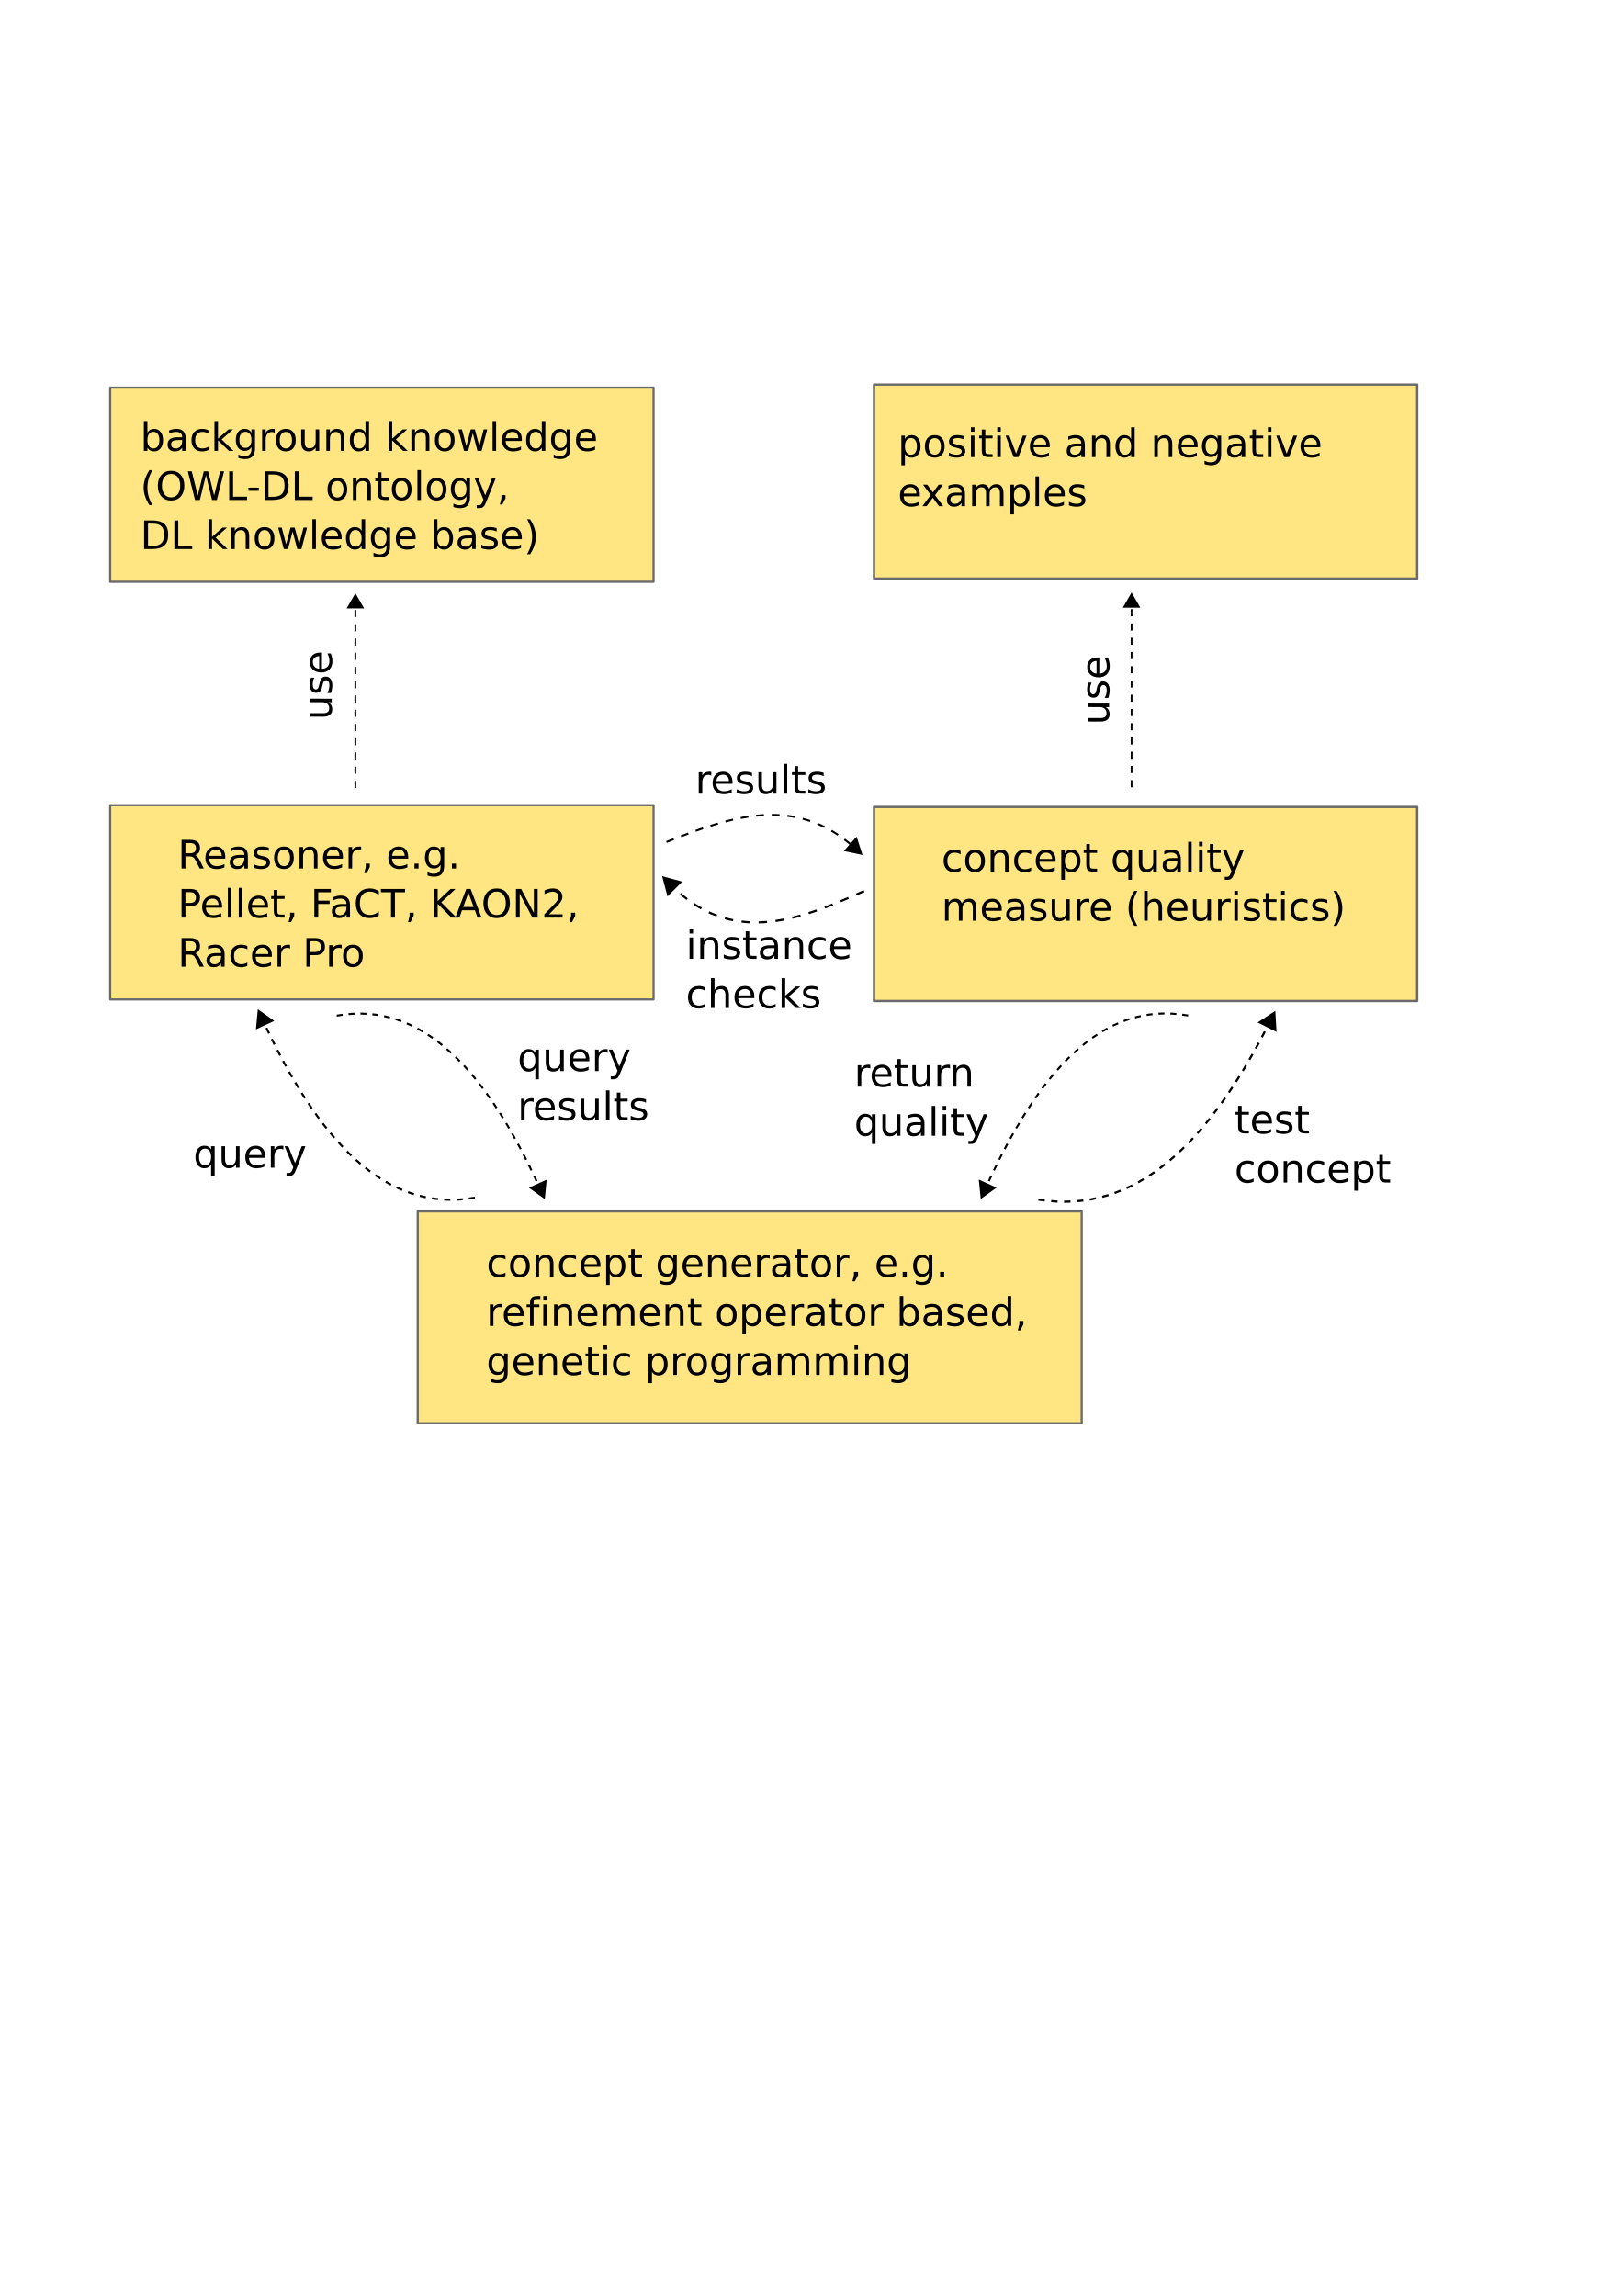
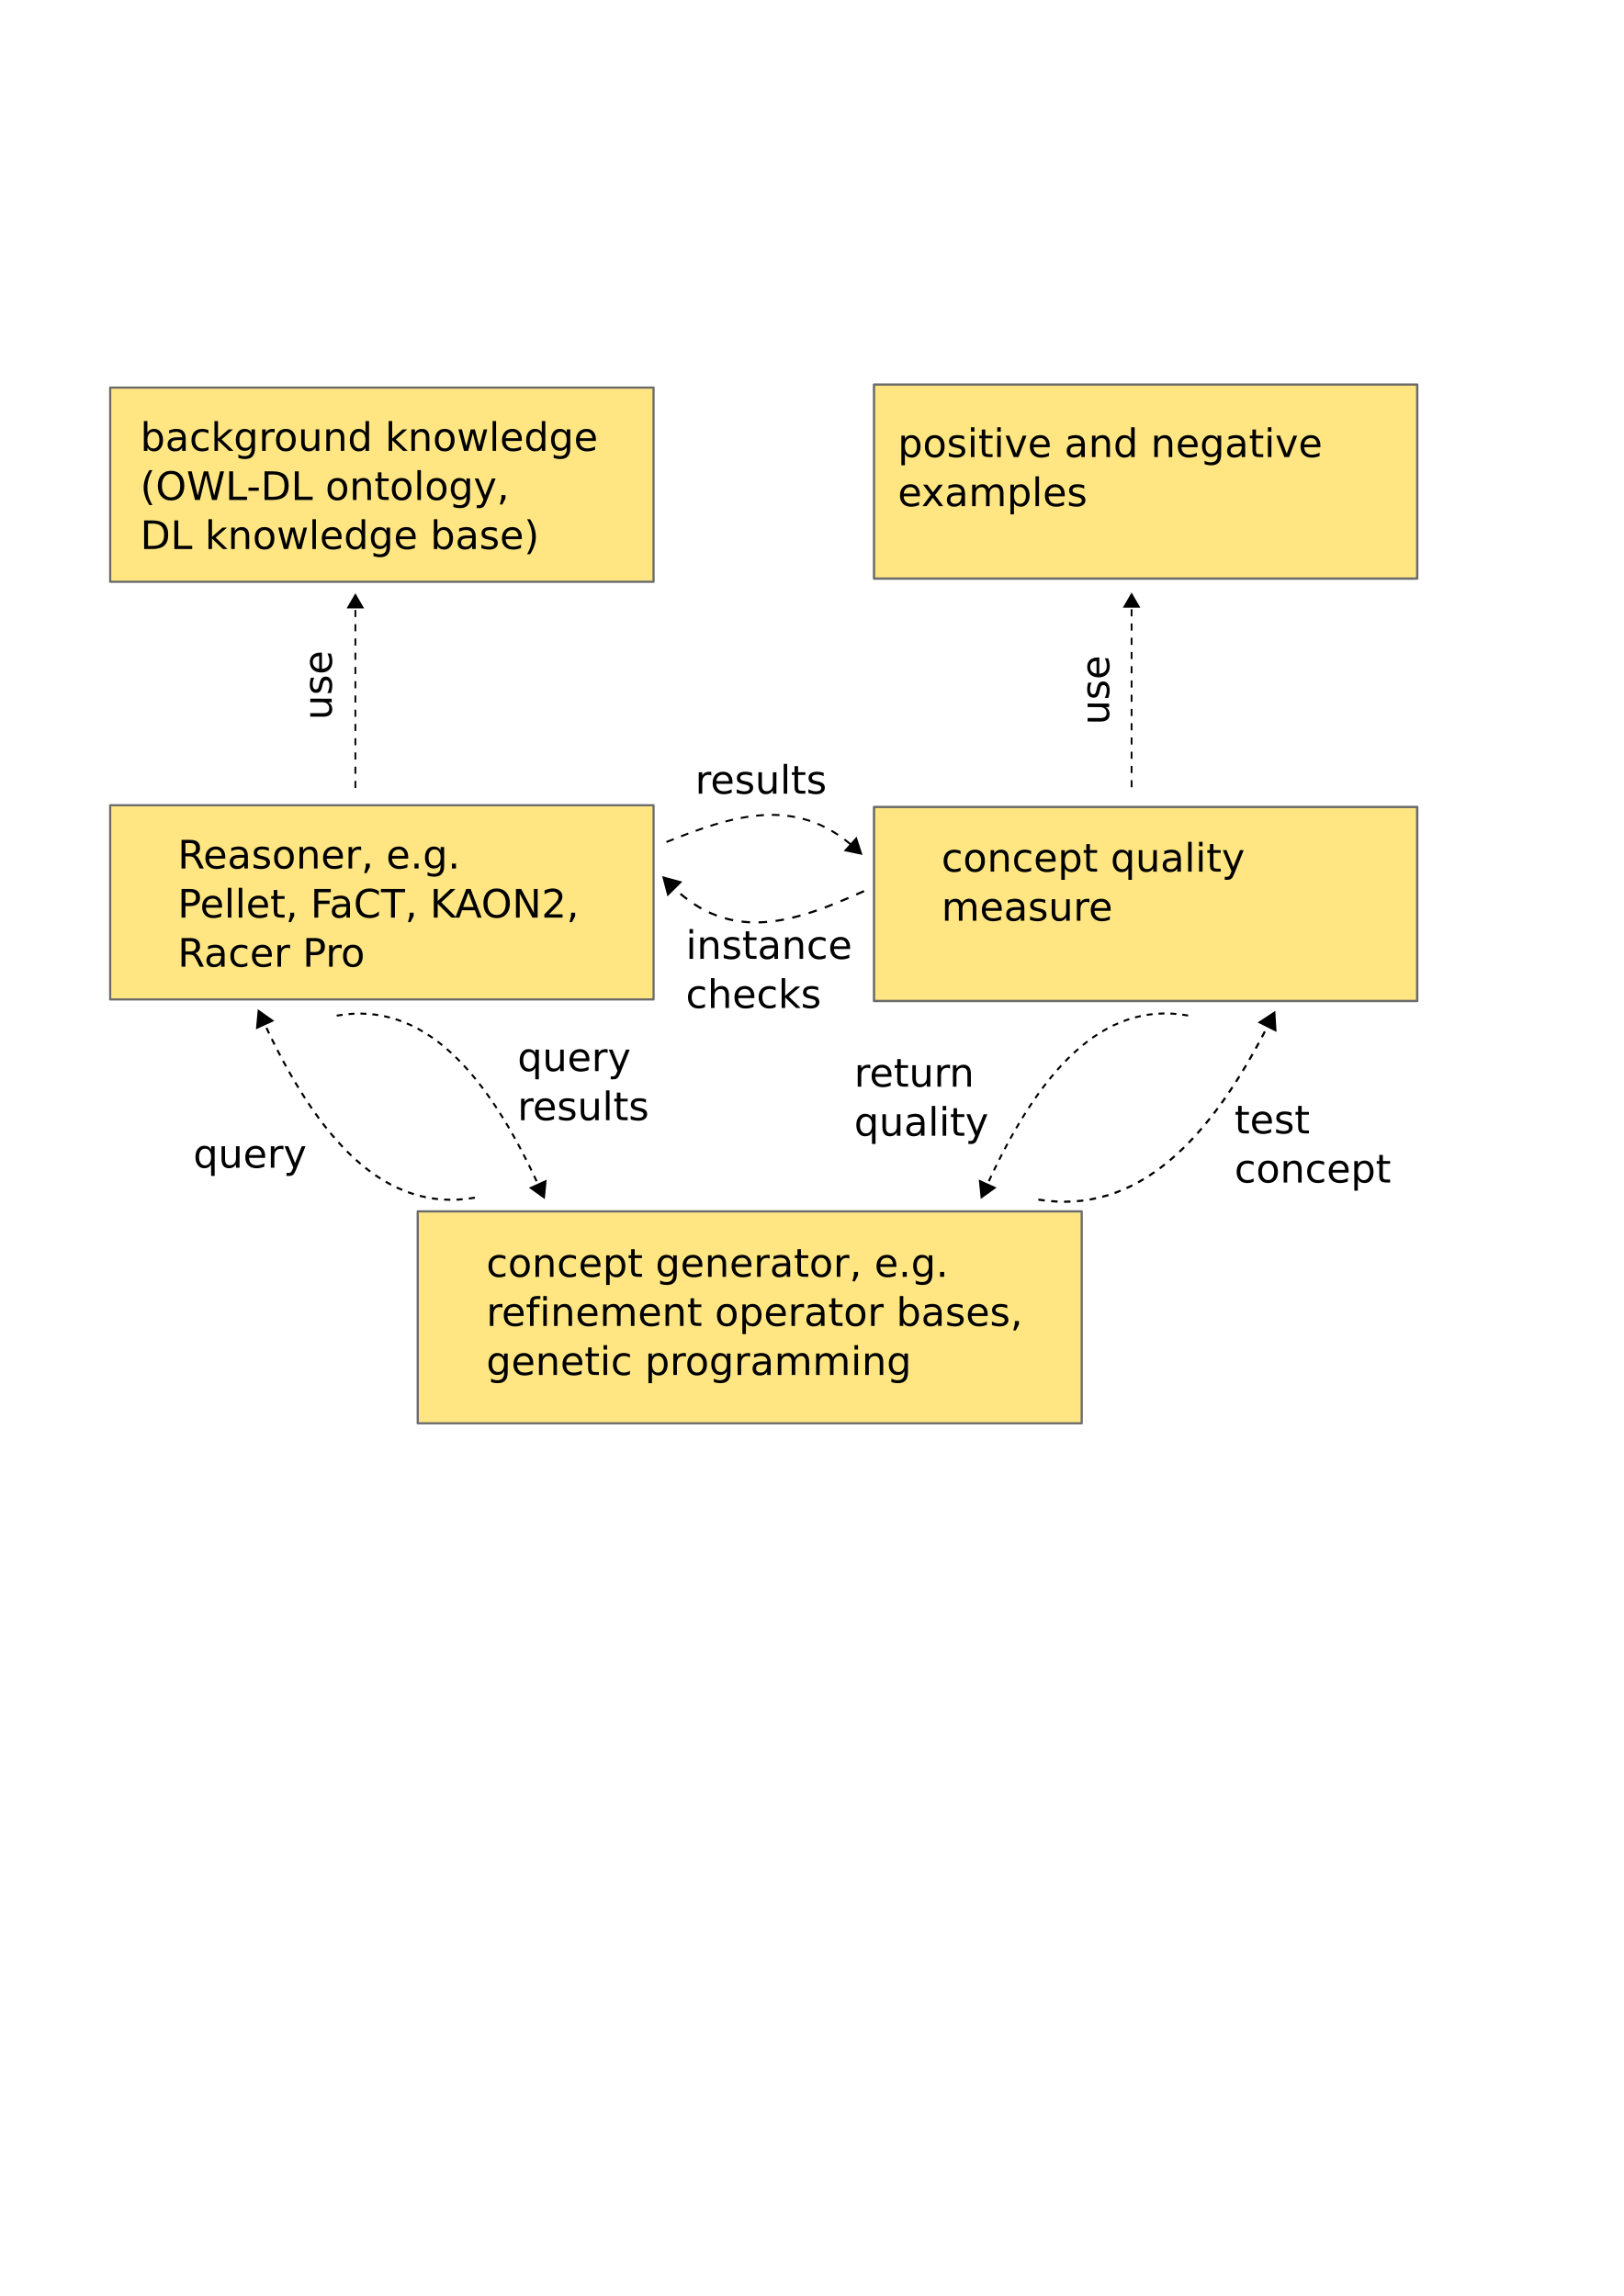
<svg xmlns="http://www.w3.org/2000/svg" width="744.094" height="1052.362" id="svg2">
  <defs id="defs4">
    <marker orient="auto" refY="0.0" refX="0.0" id="TriangleOutL" style="overflow:visible">
      <path id="path3302" d="M 5.77,0.0 L -2.88,5.0 L -2.88,-5.0 L 5.77,0.0 z " style="fill-rule:evenodd;stroke:#000000;stroke-width:1.0pt;marker-start:none" transform="scale(0.8)" />
    </marker>
    <marker orient="auto" refY="0.0" refX="0.0" id="TriangleOutM" style="overflow:visible">
      <path id="path3299" d="M 5.77,0.0 L -2.88,5.0 L -2.88,-5.0 L 5.77,0.0 z " style="fill-rule:evenodd;stroke:#000000;stroke-width:1.0pt;marker-start:none" transform="scale(0.4)" />
    </marker>
    <marker orient="auto" refY="0.0" refX="0.0" id="Arrow2Lend" style="overflow:visible;">
      <path id="path3379" style="font-size:12.0;fill-rule:evenodd;stroke-width:0.625;stroke-linejoin:round;" d="M 8.719,4.034 L -2.207,0.016 L 8.719,-4.002 C 6.973,-1.63 6.983,1.616 8.719,4.034 z " transform="scale(1.1) rotate(180) translate(1,0)" />
    </marker>
  </defs>
  <g id="layer1">
    <rect style="opacity:0.585;fill:#ffd42a;fill-opacity:1;fill-rule:evenodd;stroke:#000000;stroke-width:0.99;stroke-linecap:butt;stroke-linejoin:round;stroke-miterlimit:4;stroke-dasharray:none;stroke-dashoffset:0;stroke-opacity:1" id="rect2160" width="249.01" height="89.01" x="50.495" y="177.643" />
    <text xml:space="preserve" style="font-size:12px;font-style:normal;font-weight:normal;fill:#000000;fill-opacity:1;stroke:none;stroke-width:1px;stroke-linecap:butt;stroke-linejoin:miter;stroke-opacity:1;font-family:Bitstream Vera Sans" x="64.286" y="206.648" id="text2162">
      <tspan id="tspan2164" x="64.286" y="206.648" style="font-size:18">background knowledge</tspan>
      <tspan x="64.286" y="229.148" id="tspan2166" style="font-size:18">(OWL-DL ontology,</tspan>
      <tspan x="64.286" y="251.648" id="tspan2168" style="font-size:18">DL knowledge base)</tspan>
    </text>
    <rect style="opacity:0.585;fill:#ffd42a;fill-opacity:1;fill-rule:evenodd;stroke:#000000;stroke-width:1.061;stroke-linecap:butt;stroke-linejoin:round;stroke-miterlimit:4;stroke-dasharray:none;stroke-dashoffset:0;stroke-opacity:1" id="rect3167" width="248.939" height="88.939" x="400.53" y="176.25" />
    <rect style="opacity:0.585;fill:#ffd42a;fill-opacity:1;fill-rule:evenodd;stroke:#000000;stroke-width:1.075;stroke-linecap:butt;stroke-linejoin:round;stroke-miterlimit:4;stroke-dasharray:none;stroke-dashoffset:0;stroke-opacity:1" id="rect3169" width="248.925" height="88.925" x="400.537" y="369.875" />
    <rect style="opacity:0.585;fill:#ffd42a;fill-opacity:1;fill-rule:evenodd;stroke:#000000;stroke-width:0.98;stroke-linecap:butt;stroke-linejoin:round;stroke-miterlimit:4;stroke-dasharray:none;stroke-dashoffset:0;stroke-opacity:1" id="rect3171" width="249.02" height="89.02" x="50.49" y="369.066" />
    <rect style="opacity:0.585;fill:#ffd42a;fill-opacity:1;fill-rule:evenodd;stroke:#000000;stroke-width:1;stroke-linecap:butt;stroke-linejoin:round;stroke-miterlimit:4;stroke-dasharray:none;stroke-dashoffset:0;stroke-opacity:1" id="rect3173" width="304.286" height="97.143" x="191.429" y="555.219" />
    <text xml:space="preserve" style="font-size:18px;font-style:normal;font-weight:normal;fill:#000000;fill-opacity:1;stroke:none;stroke-width:1px;stroke-linecap:butt;stroke-linejoin:miter;stroke-opacity:1;font-family:Bitstream Vera Sans" x="411.429" y="209.505" id="text3175">
      <tspan id="tspan3177" x="411.429" y="209.505">positive and negative</tspan>
      <tspan x="411.429" y="232.005" id="tspan3179">examples</tspan>
    </text>
    <text xml:space="preserve" style="font-size:18px;font-style:normal;font-weight:normal;fill:#000000;fill-opacity:1;stroke:none;stroke-width:1px;stroke-linecap:butt;stroke-linejoin:miter;stroke-opacity:1;font-family:Bitstream Vera Sans" x="81.429" y="398.076" id="text3181">
      <tspan id="tspan3183" x="81.429" y="398.076">Reasoner, e.g.</tspan>
      <tspan x="81.429" y="420.576" id="tspan3185">Pellet, FaCT, KAON2,</tspan>
      <tspan x="81.429" y="443.076" id="tspan3423">Racer Pro</tspan>
    </text>
    <text xml:space="preserve" style="font-size:18px;font-style:normal;font-weight:normal;fill:#000000;fill-opacity:1;stroke:none;stroke-width:1px;stroke-linecap:butt;stroke-linejoin:miter;stroke-opacity:1;font-family:Bitstream Vera Sans" x="431.429" y="399.505" id="text3187">
      <tspan id="tspan3189" x="431.429" y="399.505">concept quality</tspan>
-       <tspan x="431.429" y="422.005" id="tspan3191">measure (heuristics)</tspan>
+       <tspan x="431.429" y="422.005" id="tspan3191">measure</tspan>
    </text>
    <text xml:space="preserve" style="font-size:18px;font-style:normal;font-weight:normal;fill:#000000;fill-opacity:1;stroke:none;stroke-width:1px;stroke-linecap:butt;stroke-linejoin:miter;stroke-opacity:1;font-family:Bitstream Vera Sans" x="222.857" y="585.219" id="text3193">
      <tspan id="tspan3195" x="222.857" y="585.219">concept generator, e.g.</tspan>
-       <tspan x="222.857" y="607.719" id="tspan3197">refinement operator based,</tspan>
+       <tspan x="222.857" y="607.719" id="tspan3197">refinement operator bases,</tspan>
      <tspan x="222.857" y="630.219" id="tspan3201">genetic programming</tspan>
    </text>
    <text xml:space="preserve" style="font-size:18px;font-style:normal;font-weight:normal;fill:#000000;fill-opacity:1;stroke:none;stroke-width:1px;stroke-linecap:butt;stroke-linejoin:miter;stroke-opacity:1;font-family:Bitstream Vera Sans" x="-330.923" y="509.115" id="text3413" transform="matrix(2.633324e-3,-0.9999965,0.9999965,2.633324e-3,0,0)">
      <tspan id="tspan3415" x="-330.923" y="509.115">use</tspan>
    </text>
    <path style="fill:none;fill-rule:evenodd;stroke:#000000;stroke-width:0.816;stroke-linecap:butt;stroke-linejoin:miter;marker-end:url(#TriangleOutL);stroke-miterlimit:4;stroke-dasharray:3.265, 3.265;stroke-dashoffset:0;stroke-opacity:1" d="M 162.857,361.191 L 162.857,276.539" id="path3419" />
    <path style="fill:none;fill-rule:evenodd;stroke:#000000;stroke-width:0.976;stroke-linecap:butt;stroke-linejoin:miter;marker-end:url(#TriangleOutL);stroke-miterlimit:4;stroke-dasharray:3.903, 3.903;stroke-dashoffset:0;stroke-opacity:1" d="M 395.956,408.434 C 365.526,422.065 335.224,433.616 307.342,405.511" id="path3421" />
    <text xml:space="preserve" style="font-size:18px;font-style:normal;font-weight:normal;fill:#000000;fill-opacity:1;stroke:none;stroke-width:1px;stroke-linecap:butt;stroke-linejoin:miter;stroke-opacity:1;font-family:Bitstream Vera Sans" x="-329.631" y="152.867" id="text3425" transform="matrix(2.6333242e-3,-0.9999965,0.9999965,2.6333242e-3,0,0)">
      <tspan id="tspan3427" x="-329.631" y="152.867">use</tspan>
    </text>
    <path style="fill:none;fill-rule:evenodd;stroke:#000000;stroke-width:0.909;stroke-linecap:butt;stroke-linejoin:miter;marker-end:url(#TriangleOutL);stroke-miterlimit:4;stroke-dasharray:2.728, 2.728;stroke-dashoffset:0;stroke-opacity:1" d="M 544.483,465.46 C 504.896,458.388 475.645,491.543 451.569,544.837" id="path3451" />
    <path style="fill:none;fill-rule:evenodd;stroke:#000000;stroke-width:0.985;stroke-linecap:butt;stroke-linejoin:miter;marker-end:url(#TriangleOutL);stroke-miterlimit:4;stroke-dasharray:2.954, 2.954;stroke-dashoffset:0;stroke-opacity:1" d="M 475.852,549.837 C 521.043,557.099 554.435,523.053 581.919,468.325" id="path3453" />
    <path style="fill:none;fill-rule:evenodd;stroke:#000000;stroke-width:0.816;stroke-linecap:butt;stroke-linejoin:miter;marker-end:url(#TriangleOutL);stroke-miterlimit:4;stroke-dasharray:3.265, 3.265;stroke-dashoffset:0;stroke-opacity:1" d="M 518.571,360.857 L 518.571,276.206" id="path3455" />
    <text xml:space="preserve" style="font-size:18px;font-style:normal;font-weight:normal;fill:#000000;fill-opacity:1;stroke:none;stroke-width:1px;stroke-linecap:butt;stroke-linejoin:miter;stroke-opacity:1;font-family:Bitstream Vera Sans" x="565.714" y="519.505" id="text3457">
      <tspan id="tspan3459" x="565.714" y="519.505">test</tspan>
      <tspan x="565.714" y="542.005" id="tspan3461">concept</tspan>
    </text>
    <text xml:space="preserve" style="font-size:18px;font-style:normal;font-weight:normal;fill:#000000;fill-opacity:1;stroke:none;stroke-width:1px;stroke-linecap:butt;stroke-linejoin:miter;stroke-opacity:1;font-family:Bitstream Vera Sans" x="391.429" y="498.076" id="text3463">
      <tspan id="tspan3465" x="391.429" y="498.076">return</tspan>
      <tspan x="391.429" y="520.576" id="tspan3467">quality</tspan>
    </text>
    <path style="fill:none;fill-rule:evenodd;stroke:#000000;stroke-width:0.943;stroke-linecap:butt;stroke-linejoin:miter;marker-end:url(#TriangleOutL);stroke-miterlimit:4;stroke-dasharray:2.828, 2.828;stroke-dashoffset:0;stroke-opacity:1" d="M 217.629,548.948 C 176.194,556.211 145.578,522.164 120.379,467.437" id="path3469" />
    <path style="fill:none;fill-rule:evenodd;stroke:#000000;stroke-width:0.911;stroke-linecap:butt;stroke-linejoin:miter;marker-end:url(#TriangleOutL);stroke-miterlimit:4;stroke-dasharray:2.732, 2.732;stroke-dashoffset:0;stroke-opacity:1" d="M 154.308,465.52 C 194.021,458.448 223.365,491.603 247.517,544.897" id="path3471" />
    <text xml:space="preserve" style="font-size:18px;font-style:normal;font-weight:normal;fill:#000000;fill-opacity:1;stroke:none;stroke-width:1px;stroke-linecap:butt;stroke-linejoin:miter;stroke-opacity:1;font-family:Bitstream Vera Sans" x="237.143" y="490.934" id="text3473">
      <tspan id="tspan3475" x="237.143" y="490.934">query</tspan>
      <tspan x="237.143" y="513.434" id="tspan3477">results</tspan>
    </text>
    <text xml:space="preserve" style="font-size:18px;font-style:normal;font-weight:normal;fill:#000000;fill-opacity:1;stroke:none;stroke-width:1px;stroke-linecap:butt;stroke-linejoin:miter;stroke-opacity:1;font-family:Bitstream Vera Sans" x="88.571" y="535.219" id="text3479">
      <tspan id="tspan3481" x="88.571" y="535.219">query</tspan>
    </text>
    <text xml:space="preserve" style="font-size:18px;font-style:normal;font-weight:normal;fill:#000000;fill-opacity:1;stroke:none;stroke-width:1px;stroke-linecap:butt;stroke-linejoin:miter;stroke-opacity:1;font-family:Bitstream Vera Sans" x="314.286" y="439.505" id="text3485">
      <tspan id="tspan3487" x="314.286" y="439.505">instance</tspan>
      <tspan x="314.286" y="462.005" id="tspan3489">checks</tspan>
    </text>
    <path style="fill:none;fill-rule:evenodd;stroke:#000000;stroke-width:0.895;stroke-linecap:butt;stroke-linejoin:miter;marker-end:url(#TriangleOutL);stroke-miterlimit:4;stroke-dasharray:3.58, 3.58;stroke-dashoffset:0;stroke-opacity:1" d="M 305.426,385.928 C 334.981,374.12 364.412,364.115 391.493,388.46" id="path3491" />
    <text xml:space="preserve" style="font-size:18px;font-style:normal;font-weight:normal;fill:#000000;fill-opacity:1;stroke:none;stroke-width:1px;stroke-linecap:butt;stroke-linejoin:miter;stroke-opacity:1;font-family:Bitstream Vera Sans" x="318.571" y="363.791" id="text3493">
      <tspan id="tspan3495" x="318.571" y="363.791">results</tspan>
    </text>
  </g>
</svg>
